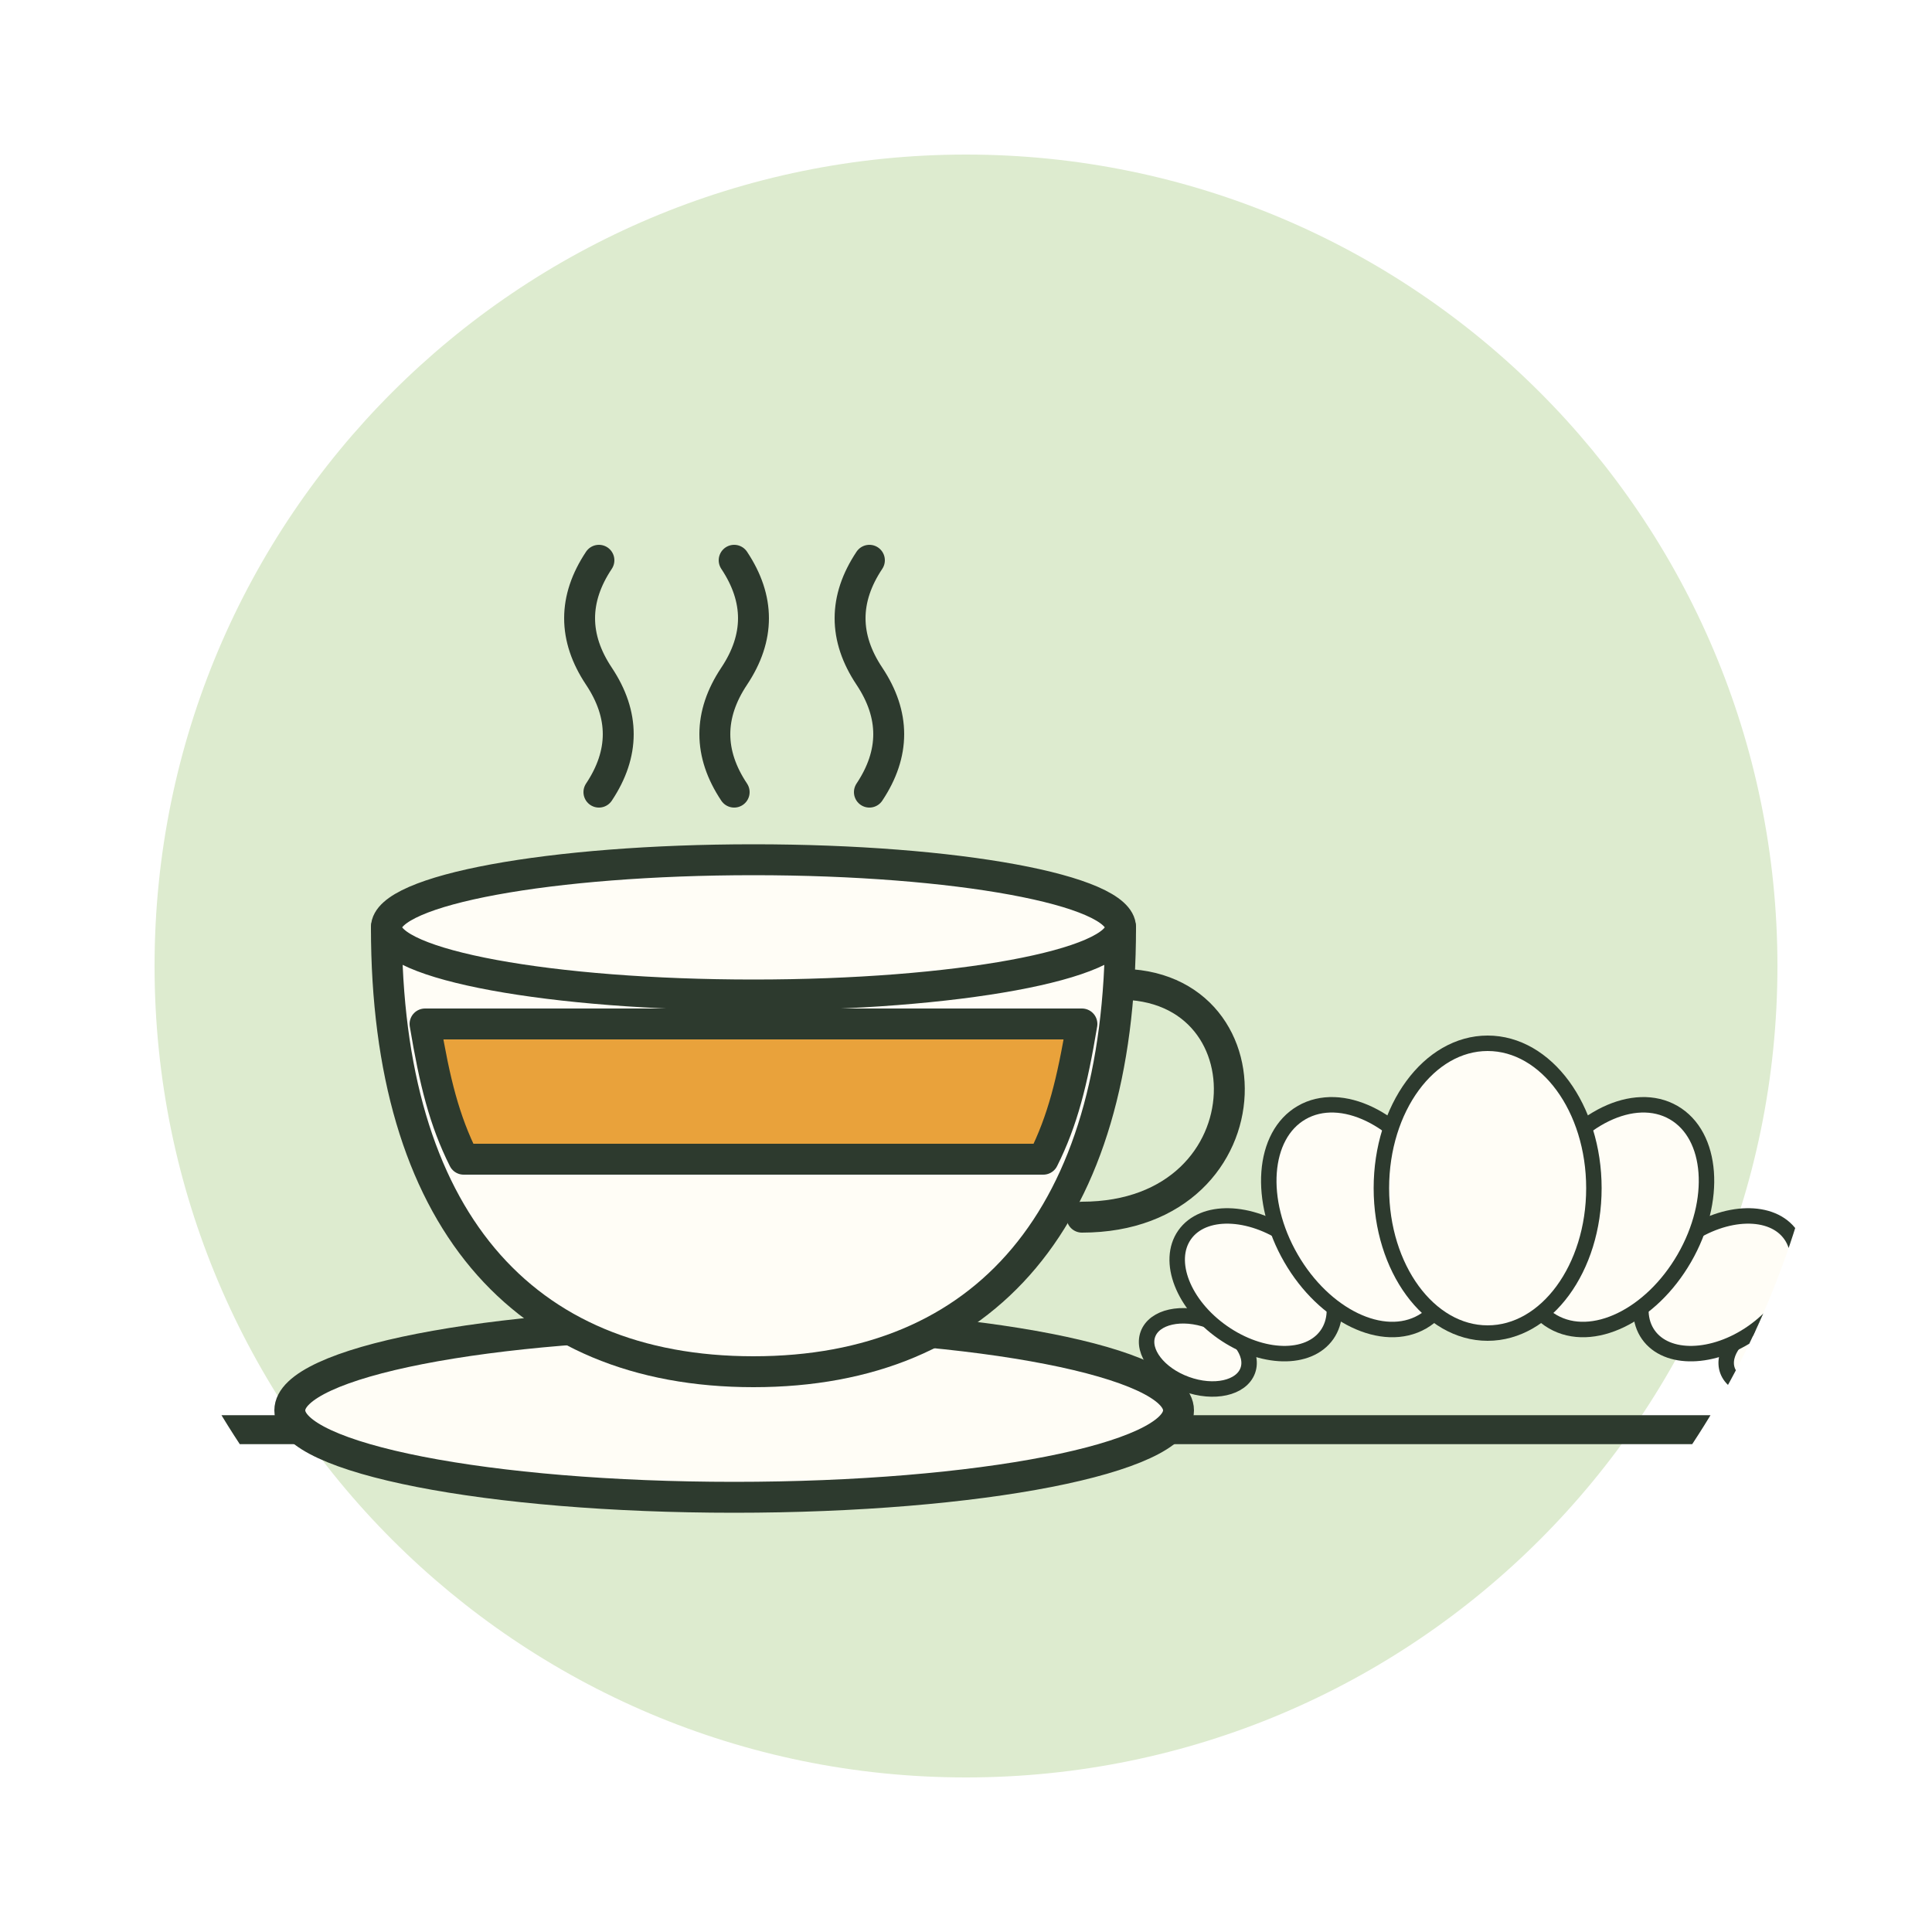
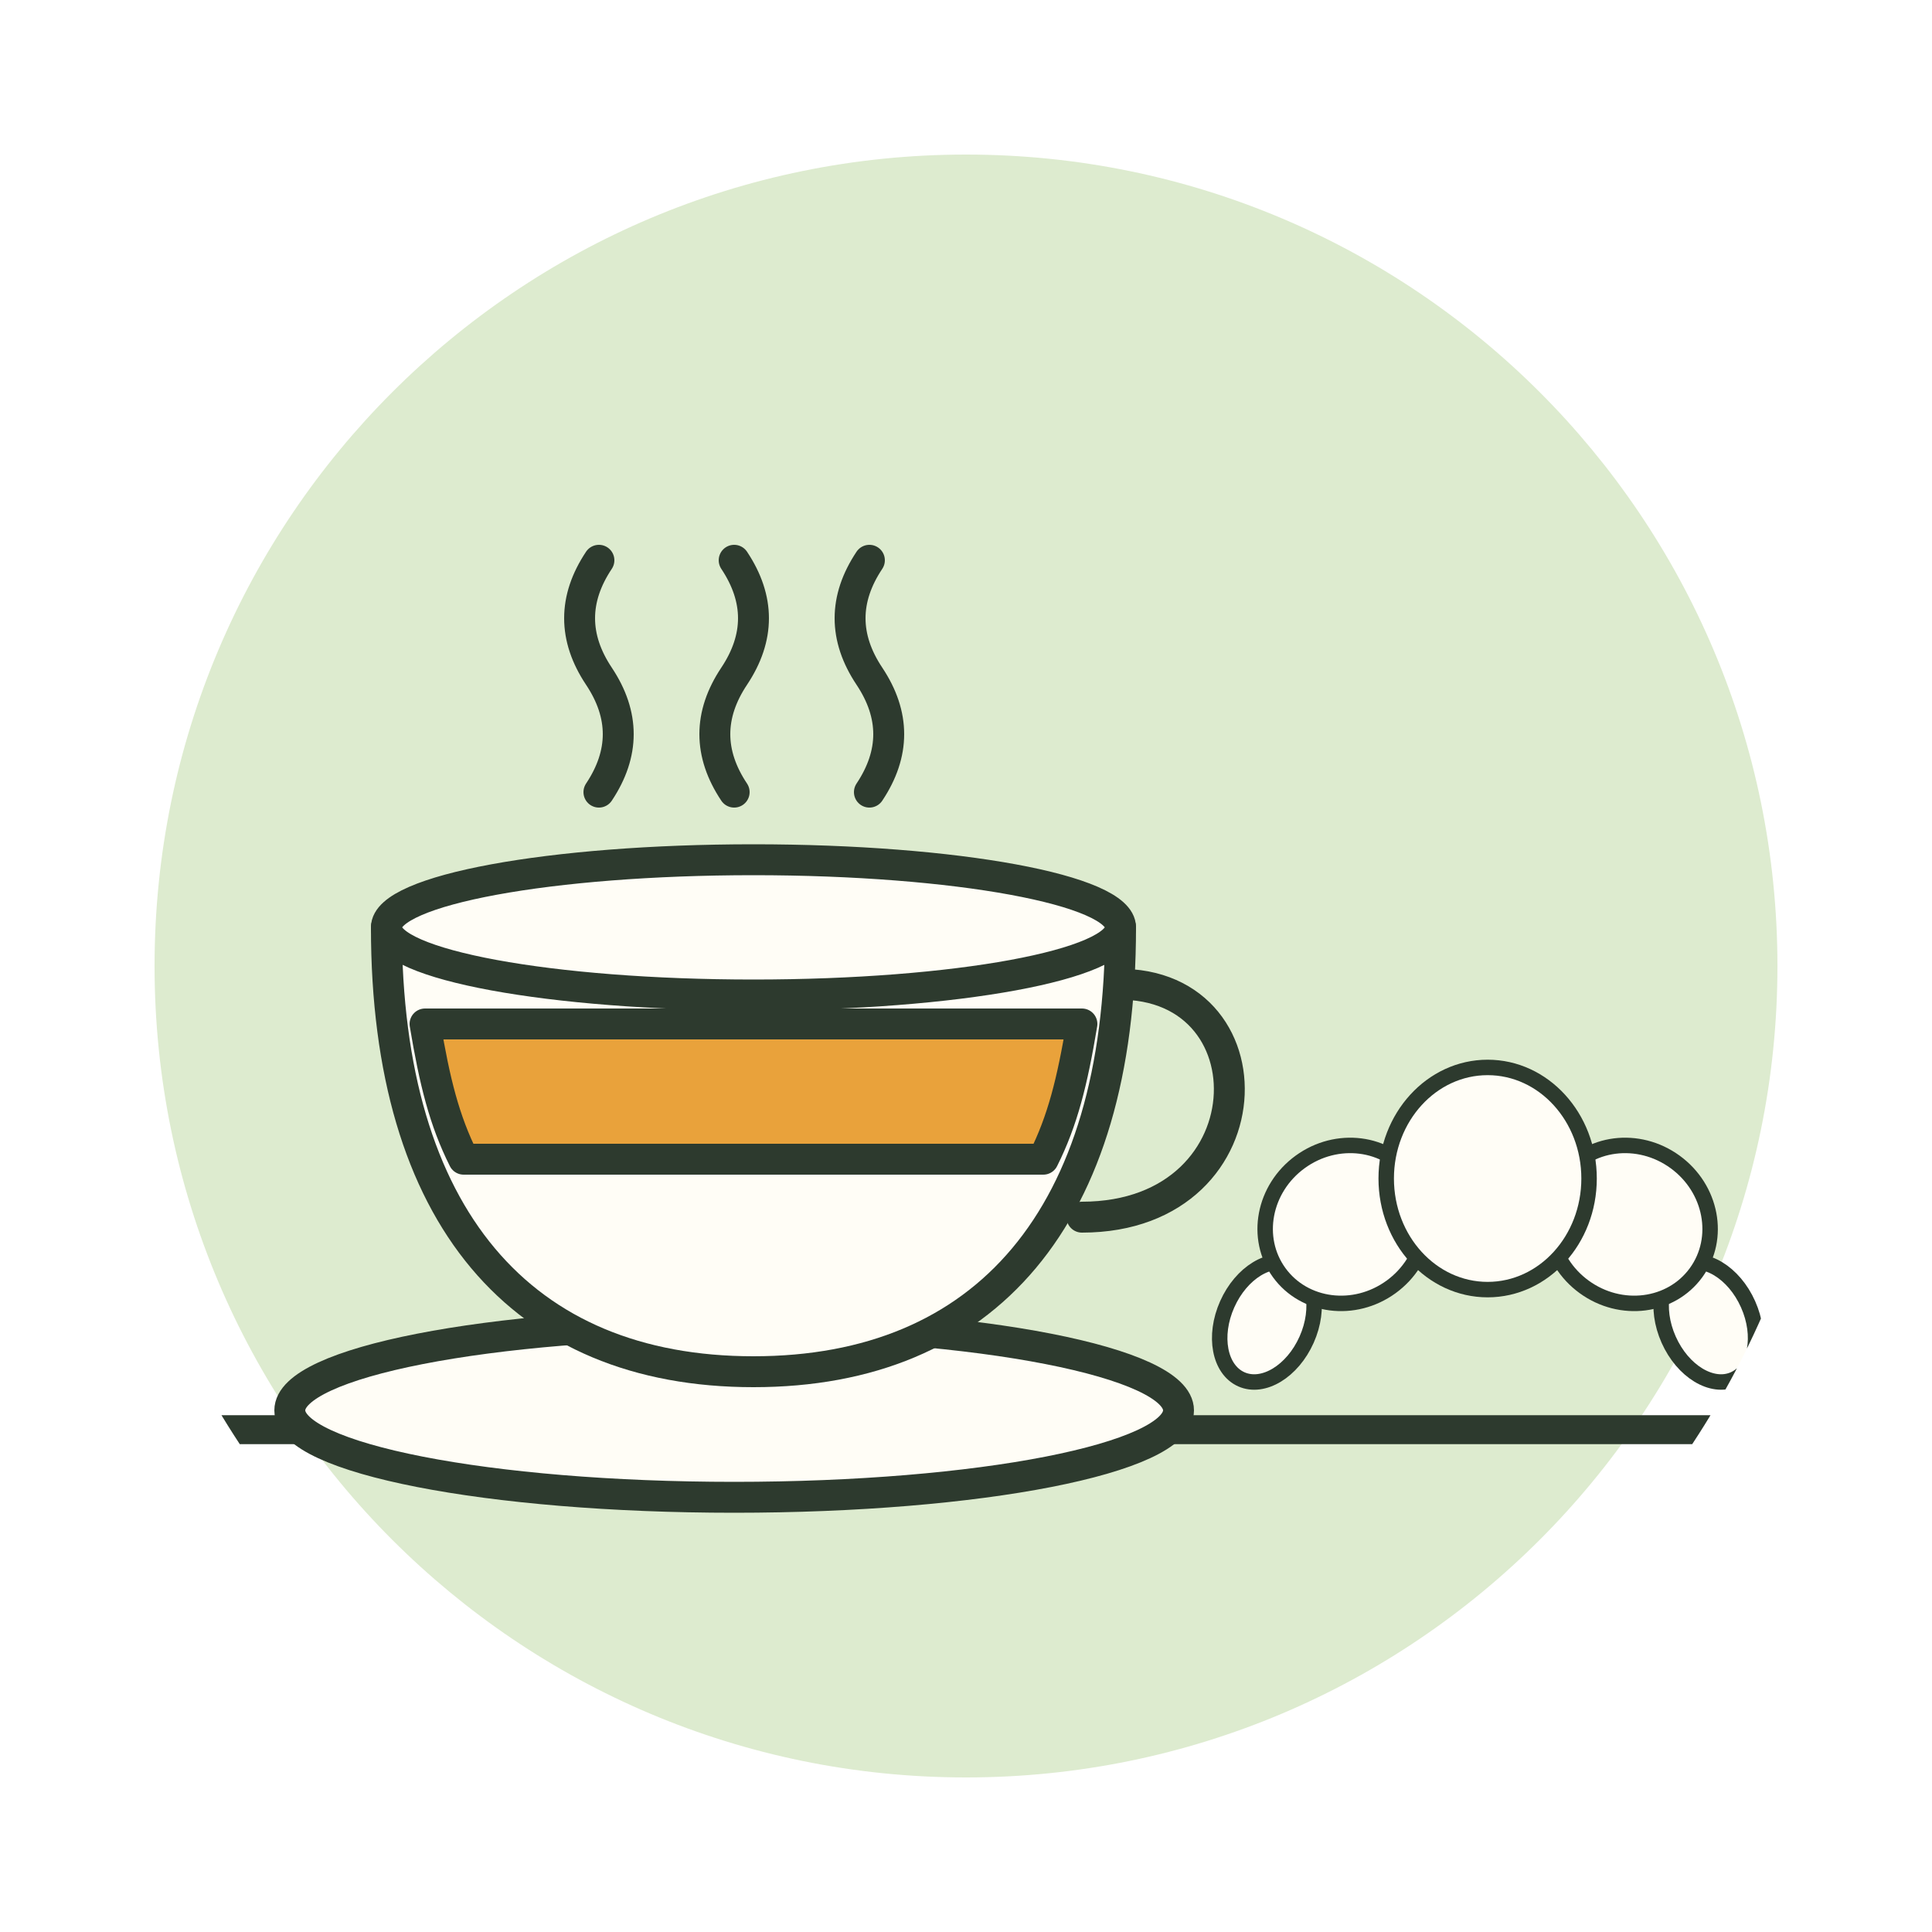
<svg xmlns="http://www.w3.org/2000/svg" viewBox="0 0 200 200" width="200" height="200">
  <defs>
    <clipPath id="clip">
      <circle cx="100" cy="100" r="90" />
    </clipPath>
  </defs>
  <circle cx="100" cy="100" r="84" fill="#DDEBCF" />
  <g clip-path="url(#clip)">
    <path d="M-30 148 L230 148" fill="none" stroke="#2D3A2E" stroke-width="3" stroke-linecap="round" />
    <path d="M62 82 q4 -6.0 0 -12.0 t0 -12.0" fill="none" stroke="#2D3A2E" stroke-width="3.2" stroke-linecap="round" stroke-linejoin="round" />
    <path d="M76 82 q-4 -6.0 0 -12.0 t0 -12.0" fill="none" stroke="#2D3A2E" stroke-width="3.2" stroke-linecap="round" stroke-linejoin="round" />
    <path d="M90 82 q4 -6.0 0 -12.0 t0 -12.0" fill="none" stroke="#2D3A2E" stroke-width="3.2" stroke-linecap="round" stroke-linejoin="round" />
    <path d="M30 146 a46 9 0 1 0 92 0 a46 9 0 1 0 -92 0Z" fill="#FFFDF6" stroke="#2D3A2E" stroke-width="3.2" stroke-linejoin="round" stroke-linecap="round" />
    <path d="M114 102 C132 100 132 126 112 126" fill="none" stroke="#2D3A2E" stroke-width="3.2" stroke-linecap="round" stroke-linejoin="round" />
    <path d="M40 96 H116 C116 126 102 142 78 142 C54 142 40 126 40 96Z" fill="#FFFDF6" stroke="#2D3A2E" stroke-width="3.2" stroke-linejoin="round" stroke-linecap="round" />
    <path d="M44 106 H112 C111 112 110 116 108 120 H48 C46 116 45 112 44 106Z" fill="#E9A23B" stroke="#2D3A2E" stroke-width="3.2" stroke-linejoin="round" stroke-linecap="round" />
    <path d="M40 96 a38 7 0 1 0 76 0 a38 7 0 1 0 -76 0Z" fill="#FFFDF6" stroke="#2D3A2E" stroke-width="3.2" stroke-linejoin="round" stroke-linecap="round" />
    <g transform="translate(104 74) scale(0.5)">
-       <path d="M33 132 a7 11 0 1 0 14 0 a7 11 0 1 0 -14 0Z" fill="#FFFDF6" stroke="#2D3A2E" stroke-width="3.2" stroke-linejoin="round" stroke-linecap="round" transform="rotate(-70 40 132)" />
-       <path d="M153 132 a7 11 0 1 0 14 0 a7 11 0 1 0 -14 0Z" fill="#FFFDF6" stroke="#2D3A2E" stroke-width="3.2" stroke-linejoin="round" stroke-linecap="round" transform="rotate(70 160 132)" />
-       <path d="M40 118 a12 18 0 1 0 24 0 a12 18 0 1 0 -24 0Z" fill="#FFFDF6" stroke="#2D3A2E" stroke-width="3.2" stroke-linejoin="round" stroke-linecap="round" transform="rotate(-55 52 118)" />
-       <path d="M136 118 a12 18 0 1 0 24 0 a12 18 0 1 0 -24 0Z" fill="#FFFDF6" stroke="#2D3A2E" stroke-width="3.2" stroke-linejoin="round" stroke-linecap="round" transform="rotate(55 148 118)" />
-       <path d="M57 104 a17 25 0 1 0 34 0 a17 25 0 1 0 -34 0Z" fill="#FFFDF6" stroke="#2D3A2E" stroke-width="3.2" stroke-linejoin="round" stroke-linecap="round" transform="rotate(-30 74 104)" />
-       <path d="M109 104 a17 25 0 1 0 34 0 a17 25 0 1 0 -34 0Z" fill="#FFFDF6" stroke="#2D3A2E" stroke-width="3.2" stroke-linejoin="round" stroke-linecap="round" transform="rotate(30 126 104)" />
-       <path d="M78 98 a22 30 0 1 0 44 0 a22 30 0 1 0 -44 0Z" fill="#FFFDF6" stroke="#2D3A2E" stroke-width="3.2" stroke-linejoin="round" stroke-linecap="round" transform="rotate(0 100 98)" />
+       <path d="M41.3 125.7 a13 9.0 0 1 0 26 0 a13 9.0 0 1 0 -26 0Z" fill="#FFFDF6" stroke="#2D3A2E" stroke-width="3.2" stroke-linejoin="round" stroke-linecap="round" transform="rotate(-66 54.3 125.7)" />
+       <path d="M132.7 125.7 a13 9.0 0 1 0 26 0 a13 9.0 0 1 0 -26 0Z" fill="#FFFDF6" stroke="#2D3A2E" stroke-width="3.2" stroke-linejoin="round" stroke-linecap="round" transform="rotate(66 145.7 125.7)" />
+       <path d="M53.6 105.5 a17 16.0 0 1 0 34 0 a17 16.0 0 1 0 -34 0Z" fill="#FFFDF6" stroke="#2D3A2E" stroke-width="3.2" stroke-linejoin="round" stroke-linecap="round" transform="rotate(-36 70.6 105.5)" />
+       <path d="M112.4 105.5 a17 16.0 0 1 0 34 0 a17 16.0 0 1 0 -34 0Z" fill="#FFFDF6" stroke="#2D3A2E" stroke-width="3.2" stroke-linejoin="round" stroke-linecap="round" transform="rotate(36 129.4 105.5)" />
+       <path d="M79.0 96.0 a21 23.0 0 1 0 42 0 a21 23.0 0 1 0 -42 0Z" fill="#FFFDF6" stroke="#2D3A2E" stroke-width="3.2" stroke-linejoin="round" stroke-linecap="round" transform="rotate(0 100.0 96.0)" />
    </g>
  </g>
</svg>
